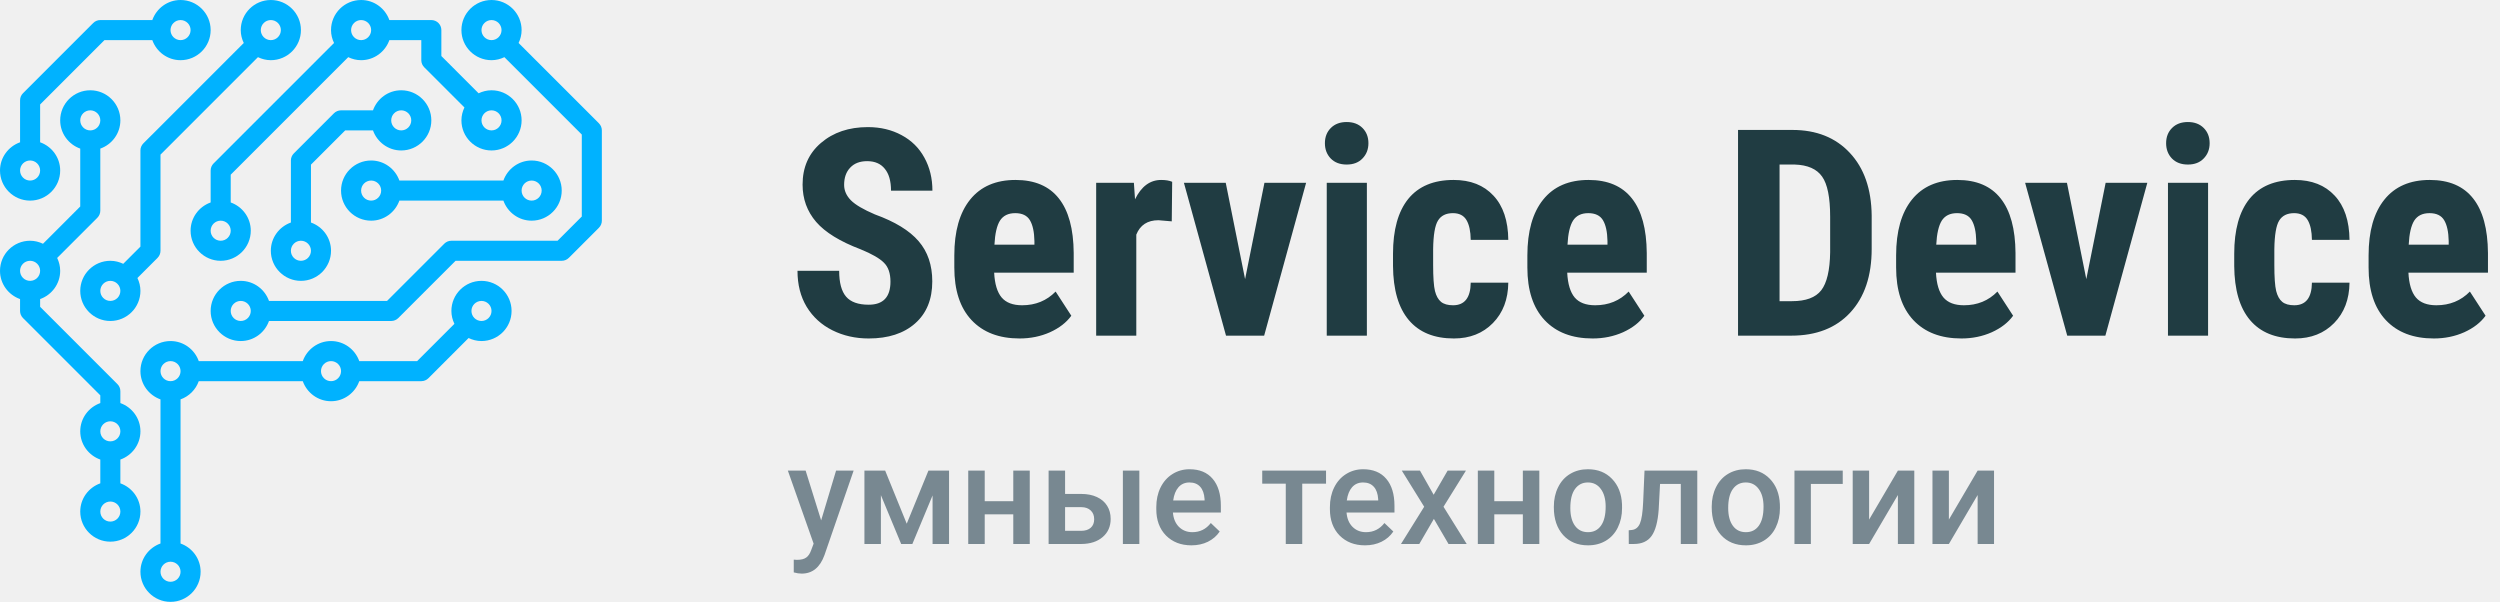
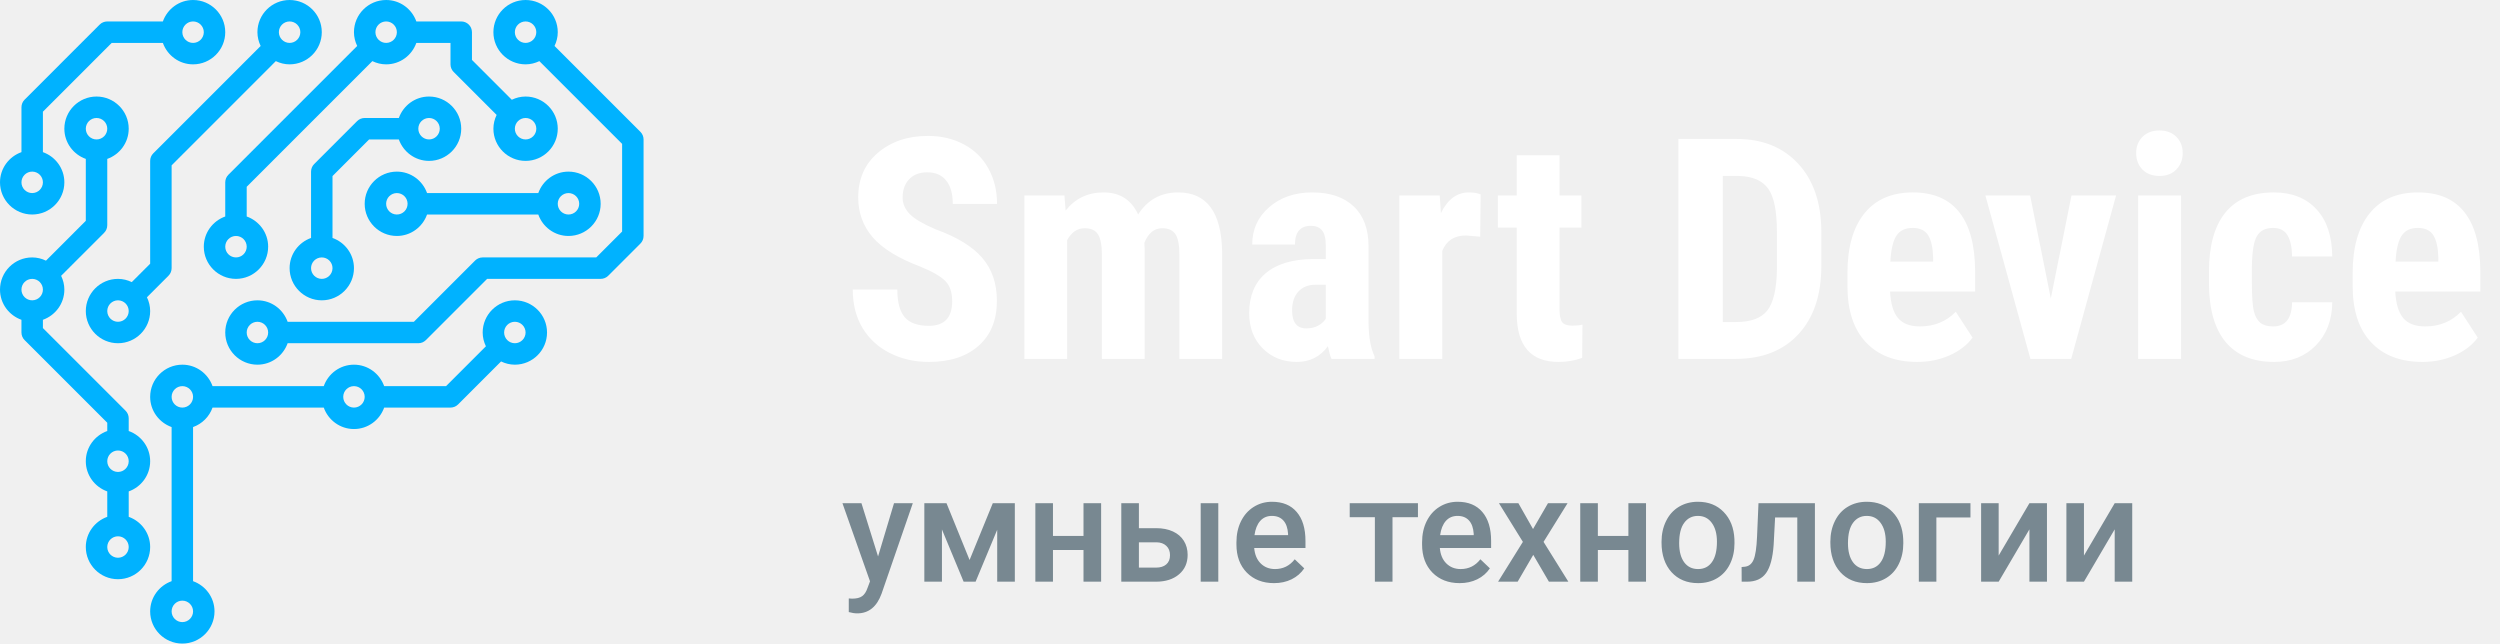
- <svg xmlns="http://www.w3.org/2000/svg" width="216" height="52" viewBox="0 0 216 52" fill="none">
-   <path d="M76.936 24.337C76.936 23.613 76.748 23.067 76.374 22.701C76.008 22.327 75.336 21.94 74.36 21.541C72.578 20.866 71.296 20.077 70.515 19.173C69.733 18.262 69.343 17.188 69.343 15.951C69.343 14.453 69.872 13.253 70.93 12.35C71.996 11.438 73.347 10.982 74.982 10.982C76.073 10.982 77.045 11.214 77.9 11.678C78.754 12.134 79.409 12.781 79.865 13.619C80.329 14.457 80.561 15.409 80.561 16.476H76.984C76.984 15.646 76.805 15.015 76.447 14.584C76.097 14.144 75.589 13.924 74.921 13.924C74.295 13.924 73.806 14.111 73.457 14.486C73.107 14.852 72.932 15.348 72.932 15.975C72.932 16.463 73.127 16.907 73.518 17.306C73.908 17.696 74.6 18.103 75.593 18.526C77.326 19.153 78.584 19.922 79.365 20.834C80.154 21.745 80.549 22.905 80.549 24.312C80.549 25.859 80.056 27.067 79.072 27.938C78.087 28.809 76.748 29.244 75.056 29.244C73.908 29.244 72.862 29.008 71.918 28.536C70.974 28.064 70.234 27.389 69.697 26.51C69.168 25.631 68.903 24.593 68.903 23.397H72.504C72.504 24.422 72.704 25.167 73.103 25.631C73.501 26.095 74.152 26.327 75.056 26.327C76.309 26.327 76.936 25.663 76.936 24.337ZM88.093 29.244C86.319 29.244 84.935 28.715 83.942 27.657C82.95 26.599 82.453 25.086 82.453 23.116V22.066C82.453 19.983 82.909 18.376 83.82 17.245C84.732 16.113 86.038 15.548 87.739 15.548C89.399 15.548 90.648 16.081 91.486 17.147C92.325 18.205 92.752 19.776 92.768 21.859V23.556H85.895C85.944 24.532 86.16 25.248 86.543 25.704C86.925 26.152 87.515 26.375 88.312 26.375C89.468 26.375 90.433 25.981 91.206 25.191L92.561 27.279C92.137 27.865 91.523 28.341 90.717 28.707C89.912 29.065 89.037 29.244 88.093 29.244ZM85.92 21.139H89.374V20.821C89.358 20.032 89.228 19.434 88.984 19.027C88.74 18.62 88.317 18.416 87.714 18.416C87.112 18.416 86.673 18.632 86.396 19.064C86.127 19.495 85.969 20.186 85.92 21.139ZM101.24 19.125L100.092 19.027C99.148 19.027 98.509 19.442 98.176 20.272V29H94.709V15.792H97.968L98.066 17.22C98.611 16.105 99.364 15.548 100.324 15.548C100.715 15.548 101.032 15.601 101.276 15.707L101.24 19.125ZM107.575 24.117L109.248 15.792H112.849L109.223 29H105.927L102.29 15.792H105.903L107.575 24.117ZM118.098 29H114.631V15.792H118.098V29ZM114.472 12.374C114.472 11.837 114.643 11.398 114.985 11.056C115.327 10.714 115.782 10.543 116.352 10.543C116.922 10.543 117.377 10.714 117.719 11.056C118.061 11.398 118.232 11.837 118.232 12.374C118.232 12.903 118.061 13.342 117.719 13.692C117.386 14.042 116.93 14.217 116.352 14.217C115.774 14.217 115.314 14.042 114.973 13.692C114.639 13.342 114.472 12.903 114.472 12.374ZM125.544 26.375C126.545 26.375 127.054 25.724 127.07 24.422H130.317C130.301 25.863 129.857 27.026 128.986 27.914C128.116 28.801 126.993 29.244 125.617 29.244C123.916 29.244 122.618 28.715 121.723 27.657C120.828 26.599 120.372 25.041 120.356 22.982V21.932C120.356 19.857 120.795 18.274 121.674 17.184C122.561 16.093 123.868 15.548 125.593 15.548C127.049 15.548 128.197 15.999 129.035 16.903C129.873 17.798 130.301 19.072 130.317 20.724H127.07C127.062 19.983 126.94 19.413 126.704 19.015C126.468 18.616 126.077 18.416 125.532 18.416C124.93 18.416 124.498 18.632 124.238 19.064C123.977 19.487 123.839 20.313 123.823 21.541V22.884C123.823 23.959 123.876 24.711 123.981 25.143C124.087 25.566 124.262 25.879 124.506 26.082C124.75 26.278 125.096 26.375 125.544 26.375ZM137.604 29.244C135.83 29.244 134.447 28.715 133.454 27.657C132.461 26.599 131.965 25.086 131.965 23.116V22.066C131.965 19.983 132.421 18.376 133.332 17.245C134.243 16.113 135.55 15.548 137.25 15.548C138.911 15.548 140.16 16.081 140.998 17.147C141.836 18.205 142.264 19.776 142.28 21.859V23.556H135.407C135.456 24.532 135.672 25.248 136.054 25.704C136.437 26.152 137.027 26.375 137.824 26.375C138.98 26.375 139.944 25.981 140.717 25.191L142.072 27.279C141.649 27.865 141.035 28.341 140.229 28.707C139.423 29.065 138.549 29.244 137.604 29.244ZM135.432 21.139H138.886V20.821C138.87 20.032 138.74 19.434 138.496 19.027C138.251 18.62 137.828 18.416 137.226 18.416C136.624 18.416 136.184 18.632 135.908 19.064C135.639 19.495 135.48 20.186 135.432 21.139ZM150.166 29V11.227H154.865C156.94 11.227 158.592 11.886 159.821 13.204C161.058 14.523 161.689 16.329 161.713 18.624V21.505C161.713 23.84 161.095 25.676 159.858 27.01C158.629 28.337 156.932 29 154.768 29H150.166ZM153.754 14.217V26.021H154.829C156.025 26.021 156.867 25.708 157.355 25.081C157.844 24.447 158.1 23.356 158.125 21.81V18.722C158.125 17.061 157.893 15.906 157.429 15.255C156.965 14.596 156.175 14.25 155.061 14.217H153.754ZM169.465 29.244C167.691 29.244 166.307 28.715 165.314 27.657C164.322 26.599 163.825 25.086 163.825 23.116V22.066C163.825 19.983 164.281 18.376 165.192 17.245C166.104 16.113 167.41 15.548 169.111 15.548C170.771 15.548 172.02 16.081 172.858 17.147C173.697 18.205 174.124 19.776 174.14 21.859V23.556H167.268C167.316 24.532 167.532 25.248 167.915 25.704C168.297 26.152 168.887 26.375 169.685 26.375C170.84 26.375 171.805 25.981 172.578 25.191L173.933 27.279C173.509 27.865 172.895 28.341 172.089 28.707C171.284 29.065 170.409 29.244 169.465 29.244ZM167.292 21.139H170.747V20.821C170.73 20.032 170.6 19.434 170.356 19.027C170.112 18.62 169.689 18.416 169.086 18.416C168.484 18.416 168.045 18.632 167.768 19.064C167.5 19.495 167.341 20.186 167.292 21.139ZM180.256 24.117L181.928 15.792H185.529L181.904 29H178.608L174.97 15.792H178.583L180.256 24.117ZM190.778 29H187.312V15.792H190.778V29ZM187.153 12.374C187.153 11.837 187.324 11.398 187.666 11.056C188.007 10.714 188.463 10.543 189.033 10.543C189.602 10.543 190.058 10.714 190.4 11.056C190.742 11.398 190.913 11.837 190.913 12.374C190.913 12.903 190.742 13.342 190.4 13.692C190.066 14.042 189.611 14.217 189.033 14.217C188.455 14.217 187.995 14.042 187.653 13.692C187.32 13.342 187.153 12.903 187.153 12.374ZM198.225 26.375C199.226 26.375 199.734 25.724 199.75 24.422H202.998C202.981 25.863 202.538 27.026 201.667 27.914C200.796 28.801 199.673 29.244 198.298 29.244C196.597 29.244 195.299 28.715 194.404 27.657C193.509 26.599 193.053 25.041 193.037 22.982V21.932C193.037 19.857 193.476 18.274 194.355 17.184C195.242 16.093 196.548 15.548 198.273 15.548C199.73 15.548 200.878 15.999 201.716 16.903C202.554 17.798 202.981 19.072 202.998 20.724H199.75C199.742 19.983 199.62 19.413 199.384 19.015C199.148 18.616 198.758 18.416 198.212 18.416C197.61 18.416 197.179 18.632 196.918 19.064C196.658 19.487 196.52 20.313 196.503 21.541V22.884C196.503 23.959 196.556 24.711 196.662 25.143C196.768 25.566 196.943 25.879 197.187 26.082C197.431 26.278 197.777 26.375 198.225 26.375ZM210.285 29.244C208.511 29.244 207.128 28.715 206.135 27.657C205.142 26.599 204.646 25.086 204.646 23.116V22.066C204.646 19.983 205.101 18.376 206.013 17.245C206.924 16.113 208.23 15.548 209.931 15.548C211.591 15.548 212.84 16.081 213.679 17.147C214.517 18.205 214.944 19.776 214.96 21.859V23.556H208.088C208.137 24.532 208.352 25.248 208.735 25.704C209.117 26.152 209.707 26.375 210.505 26.375C211.66 26.375 212.625 25.981 213.398 25.191L214.753 27.279C214.33 27.865 213.715 28.341 212.91 28.707C212.104 29.065 211.229 29.244 210.285 29.244ZM208.112 21.139H211.567V20.821C211.551 20.032 211.42 19.434 211.176 19.027C210.932 18.62 210.509 18.416 209.907 18.416C209.305 18.416 208.865 18.632 208.588 19.064C208.32 19.495 208.161 20.186 208.112 21.139Z" fill="#203C42" />
+ <svg xmlns="http://www.w3.org/2000/svg" width="202" height="52" viewBox="0 0 202 52" fill="none">
+   <path d="M76.936 24.337C76.936 23.613 76.748 23.067 76.374 22.701C76.008 22.327 75.336 21.94 74.36 21.541C72.578 20.866 71.296 20.077 70.515 19.173C69.733 18.262 69.343 17.188 69.343 15.951C69.343 14.453 69.872 13.253 70.93 12.35C71.996 11.438 73.347 10.982 74.982 10.982C76.073 10.982 77.045 11.214 77.9 11.678C78.754 12.134 79.409 12.781 79.865 13.619C80.329 14.457 80.561 15.409 80.561 16.476H76.984C76.984 15.646 76.805 15.015 76.447 14.584C76.097 14.144 75.589 13.924 74.921 13.924C74.295 13.924 73.806 14.111 73.457 14.486C73.107 14.852 72.932 15.348 72.932 15.975C72.932 16.463 73.127 16.907 73.518 17.306C73.908 17.696 74.6 18.103 75.593 18.526C77.326 19.153 78.584 19.922 79.365 20.834C80.154 21.745 80.549 22.905 80.549 24.312C80.549 25.859 80.056 27.067 79.072 27.938C78.087 28.809 76.748 29.244 75.056 29.244C73.908 29.244 72.862 29.008 71.918 28.536C70.974 28.064 70.234 27.389 69.697 26.51C69.168 25.631 68.903 24.593 68.903 23.397H72.504C72.504 24.422 72.704 25.167 73.103 25.631C73.501 26.095 74.152 26.327 75.056 26.327C76.309 26.327 76.936 25.663 76.936 24.337ZM86.005 15.792L86.103 17.013C86.876 16.036 87.897 15.548 89.167 15.548C90.485 15.548 91.417 16.142 91.962 17.33C92.719 16.142 93.797 15.548 95.197 15.548C97.508 15.548 98.692 17.147 98.749 20.345V29H95.295V20.565C95.295 19.8 95.189 19.255 94.978 18.929C94.766 18.604 94.408 18.441 93.903 18.441C93.26 18.441 92.78 18.836 92.463 19.625L92.487 20.04V29H89.033V20.589C89.033 19.832 88.931 19.287 88.728 18.954C88.524 18.612 88.162 18.441 87.641 18.441C87.047 18.441 86.575 18.762 86.225 19.405V29H82.77V15.792H86.005ZM107.587 29C107.49 28.797 107.392 28.455 107.294 27.975C106.676 28.821 105.838 29.244 104.78 29.244C103.673 29.244 102.753 28.878 102.021 28.145C101.297 27.413 100.935 26.465 100.935 25.301C100.935 23.918 101.374 22.848 102.253 22.091C103.14 21.334 104.414 20.947 106.074 20.931H107.124V19.869C107.124 19.275 107.022 18.856 106.818 18.612C106.615 18.368 106.318 18.246 105.927 18.246C105.065 18.246 104.633 18.75 104.633 19.759H101.179C101.179 18.539 101.634 17.534 102.546 16.744C103.465 15.947 104.625 15.548 106.025 15.548C107.473 15.548 108.592 15.926 109.382 16.683C110.179 17.432 110.578 18.506 110.578 19.906V26.119C110.594 27.259 110.757 28.15 111.066 28.793V29H107.587ZM105.549 26.534C105.931 26.534 106.257 26.457 106.525 26.302C106.794 26.148 106.993 25.965 107.124 25.753V23.006H106.293C105.708 23.006 105.244 23.194 104.902 23.568C104.568 23.942 104.401 24.443 104.401 25.069C104.401 26.046 104.784 26.534 105.549 26.534ZM119.599 19.125L118.452 19.027C117.508 19.027 116.869 19.442 116.535 20.272V29H113.068V15.792H116.328L116.425 17.22C116.971 16.105 117.723 15.548 118.684 15.548C119.074 15.548 119.392 15.601 119.636 15.707L119.599 19.125ZM126.008 12.545V15.792H127.778V18.392H126.008V24.947C126.008 25.468 126.077 25.826 126.215 26.021C126.362 26.217 126.639 26.314 127.045 26.314C127.379 26.314 127.652 26.286 127.863 26.229L127.839 28.915C127.253 29.134 126.618 29.244 125.935 29.244C123.705 29.244 122.578 27.966 122.553 25.411V18.392H121.027V15.792H122.553V12.545H126.008ZM135.615 29V11.227H140.314C142.39 11.227 144.042 11.886 145.271 13.204C146.507 14.523 147.138 16.329 147.163 18.624V21.505C147.163 23.84 146.544 25.676 145.307 27.01C144.078 28.337 142.382 29 140.217 29H135.615ZM139.204 14.217V26.021H140.278C141.474 26.021 142.316 25.708 142.805 25.081C143.293 24.447 143.549 23.356 143.574 21.81V18.722C143.574 17.061 143.342 15.906 142.878 15.255C142.414 14.596 141.625 14.25 140.51 14.217H139.204ZM154.914 29.244C153.14 29.244 151.757 28.715 150.764 27.657C149.771 26.599 149.274 25.086 149.274 23.116V22.066C149.274 19.983 149.73 18.376 150.642 17.245C151.553 16.113 152.859 15.548 154.56 15.548C156.22 15.548 157.469 16.081 158.308 17.147C159.146 18.205 159.573 19.776 159.589 21.859V23.556H152.717C152.766 24.532 152.981 25.248 153.364 25.704C153.746 26.152 154.336 26.375 155.134 26.375C156.289 26.375 157.254 25.981 158.027 25.191L159.382 27.279C158.959 27.865 158.344 28.341 157.539 28.707C156.733 29.065 155.858 29.244 154.914 29.244ZM152.741 21.139H156.196V20.821C156.18 20.032 156.049 19.434 155.805 19.027C155.561 18.62 155.138 18.416 154.536 18.416C153.933 18.416 153.494 18.632 153.217 19.064C152.949 19.495 152.79 20.186 152.741 21.139ZM165.705 24.117L167.377 15.792H170.979L167.353 29H164.057L160.419 15.792H164.033L165.705 24.117ZM176.228 29H172.761V15.792H176.228V29ZM172.602 12.374C172.602 11.837 172.773 11.398 173.115 11.056C173.457 10.714 173.912 10.543 174.482 10.543C175.052 10.543 175.507 10.714 175.849 11.056C176.191 11.398 176.362 11.837 176.362 12.374C176.362 12.903 176.191 13.342 175.849 13.692C175.515 14.042 175.06 14.217 174.482 14.217C173.904 14.217 173.444 14.042 173.103 13.692C172.769 13.342 172.602 12.903 172.602 12.374ZM183.674 26.375C184.675 26.375 185.183 25.724 185.2 24.422H188.447C188.431 25.863 187.987 27.026 187.116 27.914C186.245 28.801 185.122 29.244 183.747 29.244C182.046 29.244 180.748 28.715 179.853 27.657C178.958 26.599 178.502 25.041 178.486 22.982V21.932C178.486 19.857 178.925 18.274 179.804 17.184C180.691 16.093 181.997 15.548 183.723 15.548C185.179 15.548 186.327 15.999 187.165 16.903C188.003 17.798 188.431 19.072 188.447 20.724H185.2C185.192 19.983 185.069 19.413 184.833 19.015C184.597 18.616 184.207 18.416 183.662 18.416C183.059 18.416 182.628 18.632 182.368 19.064C182.107 19.487 181.969 20.313 181.953 21.541V22.884C181.953 23.959 182.006 24.711 182.111 25.143C182.217 25.566 182.392 25.879 182.636 26.082C182.88 26.278 183.226 26.375 183.674 26.375ZM195.734 29.244C193.96 29.244 192.577 28.715 191.584 27.657C190.591 26.599 190.095 25.086 190.095 23.116V22.066C190.095 19.983 190.55 18.376 191.462 17.245C192.373 16.113 193.68 15.548 195.38 15.548C197.041 15.548 198.29 16.081 199.128 17.147C199.966 18.205 200.393 19.776 200.41 21.859V23.556H193.537C193.586 24.532 193.802 25.248 194.184 25.704C194.567 26.152 195.157 26.375 195.954 26.375C197.11 26.375 198.074 25.981 198.847 25.191L200.202 27.279C199.779 27.865 199.165 28.341 198.359 28.707C197.553 29.065 196.678 29.244 195.734 29.244ZM193.562 21.139H197.016V20.821C197 20.032 196.87 19.434 196.625 19.027C196.381 18.62 195.958 18.416 195.356 18.416C194.754 18.416 194.314 18.632 194.038 19.064C193.769 19.495 193.61 20.186 193.562 21.139Z" fill="white" />
  <path d="M70.947 44.961L72.236 40.66H73.754L71.234 47.961C70.848 49.027 70.191 49.56 69.266 49.56C69.059 49.56 68.83 49.525 68.58 49.455V48.353L68.85 48.371C69.209 48.371 69.478 48.305 69.658 48.172C69.842 48.043 69.986 47.824 70.092 47.516L70.297 46.971L68.07 40.66H69.606L70.947 44.961ZM78.342 45.248L80.217 40.66H81.998V47H80.574V42.805L78.828 47H77.861L76.109 42.781V47H74.686V40.66H76.478L78.342 45.248ZM88.971 47H87.547V44.44H85.08V47H83.656V40.66H85.08V43.303H87.547V40.66H88.971V47ZM92.023 42.676H93.418C93.938 42.676 94.391 42.766 94.777 42.945C95.164 43.125 95.457 43.377 95.656 43.701C95.859 44.025 95.961 44.402 95.961 44.832C95.961 45.484 95.731 46.008 95.269 46.402C94.809 46.797 94.195 46.996 93.43 47H90.6V40.66H92.023V42.676ZM98.439 47H97.016V40.66H98.439V47ZM92.023 43.818V45.863H93.412C93.76 45.863 94.033 45.777 94.232 45.605C94.436 45.43 94.537 45.182 94.537 44.861C94.537 44.541 94.438 44.289 94.238 44.105C94.043 43.918 93.777 43.822 93.441 43.818H92.023ZM102.939 47.117C102.037 47.117 101.305 46.834 100.742 46.268C100.184 45.697 99.904 44.94 99.904 43.994V43.818C99.904 43.185 100.025 42.621 100.268 42.125C100.514 41.625 100.857 41.236 101.299 40.959C101.74 40.682 102.232 40.543 102.775 40.543C103.639 40.543 104.305 40.818 104.773 41.369C105.246 41.92 105.482 42.699 105.482 43.707V44.281H101.34C101.383 44.805 101.557 45.219 101.861 45.523C102.17 45.828 102.557 45.98 103.021 45.98C103.674 45.98 104.205 45.717 104.615 45.19L105.383 45.922C105.129 46.301 104.789 46.596 104.363 46.807C103.941 47.014 103.467 47.117 102.939 47.117ZM102.77 41.685C102.379 41.685 102.062 41.822 101.82 42.096C101.582 42.369 101.43 42.75 101.363 43.238H104.076V43.133C104.045 42.656 103.918 42.297 103.695 42.055C103.473 41.809 103.164 41.685 102.77 41.685ZM114.57 41.791H112.514V47H111.09V41.791H109.057V40.66H114.57V41.791ZM117.939 47.117C117.037 47.117 116.305 46.834 115.742 46.268C115.184 45.697 114.904 44.94 114.904 43.994V43.818C114.904 43.185 115.025 42.621 115.268 42.125C115.514 41.625 115.857 41.236 116.299 40.959C116.74 40.682 117.232 40.543 117.775 40.543C118.639 40.543 119.305 40.818 119.773 41.369C120.246 41.92 120.482 42.699 120.482 43.707V44.281H116.34C116.383 44.805 116.557 45.219 116.861 45.523C117.17 45.828 117.557 45.98 118.021 45.98C118.674 45.98 119.205 45.717 119.615 45.19L120.383 45.922C120.129 46.301 119.789 46.596 119.363 46.807C118.941 47.014 118.467 47.117 117.939 47.117ZM117.77 41.685C117.379 41.685 117.062 41.822 116.82 42.096C116.582 42.369 116.43 42.75 116.363 43.238H119.076V43.133C119.045 42.656 118.918 42.297 118.695 42.055C118.473 41.809 118.164 41.685 117.77 41.685ZM123.869 42.746L125.076 40.66H126.658L124.719 43.783L126.723 47H125.152L123.887 44.832L122.627 47H121.045L123.049 43.783L121.115 40.66H122.686L123.869 42.746ZM132.998 47H131.574V44.44H129.107V47H127.684V40.66H129.107V43.303H131.574V40.66H132.998V47ZM134.252 43.772C134.252 43.15 134.375 42.592 134.621 42.096C134.867 41.596 135.213 41.213 135.658 40.947C136.104 40.678 136.615 40.543 137.193 40.543C138.049 40.543 138.742 40.818 139.273 41.369C139.809 41.92 140.098 42.65 140.141 43.56L140.146 43.895C140.146 44.52 140.025 45.078 139.783 45.57C139.545 46.062 139.201 46.443 138.752 46.713C138.307 46.982 137.791 47.117 137.205 47.117C136.311 47.117 135.594 46.82 135.055 46.227C134.52 45.629 134.252 44.834 134.252 43.842V43.772ZM135.676 43.895C135.676 44.547 135.811 45.059 136.08 45.43C136.35 45.797 136.725 45.98 137.205 45.98C137.686 45.98 138.059 45.793 138.324 45.418C138.594 45.043 138.729 44.494 138.729 43.772C138.729 43.131 138.59 42.623 138.312 42.248C138.039 41.873 137.666 41.685 137.193 41.685C136.729 41.685 136.359 41.871 136.086 42.242C135.812 42.609 135.676 43.16 135.676 43.895ZM146.645 40.66V47H145.221V41.809H143.428L143.311 44.018C143.236 45.08 143.031 45.844 142.695 46.309C142.363 46.77 141.854 47 141.166 47H140.727L140.721 45.816L141.014 45.787C141.326 45.744 141.553 45.555 141.693 45.219C141.838 44.879 141.93 44.262 141.969 43.367L142.086 40.66H146.645ZM147.893 43.772C147.893 43.15 148.016 42.592 148.262 42.096C148.508 41.596 148.854 41.213 149.299 40.947C149.744 40.678 150.256 40.543 150.834 40.543C151.689 40.543 152.383 40.818 152.914 41.369C153.449 41.92 153.738 42.65 153.781 43.56L153.787 43.895C153.787 44.52 153.666 45.078 153.424 45.57C153.186 46.062 152.842 46.443 152.393 46.713C151.947 46.982 151.432 47.117 150.846 47.117C149.951 47.117 149.234 46.82 148.695 46.227C148.16 45.629 147.893 44.834 147.893 43.842V43.772ZM149.316 43.895C149.316 44.547 149.451 45.059 149.721 45.43C149.99 45.797 150.365 45.98 150.846 45.98C151.326 45.98 151.699 45.793 151.965 45.418C152.234 45.043 152.369 44.494 152.369 43.772C152.369 43.131 152.23 42.623 151.953 42.248C151.68 41.873 151.307 41.685 150.834 41.685C150.369 41.685 150 41.871 149.727 42.242C149.453 42.609 149.316 43.16 149.316 43.895ZM159.213 41.809H156.459V47H155.041V40.66H159.213V41.809ZM163.977 40.66H165.395V47H163.977V42.77L161.492 47H160.074V40.66H161.492V44.891L163.977 40.66ZM170.867 40.66H172.285V47H170.867V42.77L168.383 47H166.965V40.66H168.383V44.891L170.867 40.66Z" fill="#788891" />
  <path d="M32.066 13.867C33.195 13.867 34.148 14.594 34.507 15.6H43.493C43.852 14.594 44.805 13.867 45.933 13.867C47.367 13.867 48.533 15.033 48.533 16.466C48.533 17.9 47.367 19.066 45.933 19.066C44.805 19.066 43.852 18.339 43.493 17.333H34.506C34.147 18.339 33.194 19.066 32.066 19.066C30.632 19.066 29.466 17.9 29.466 16.466C29.466 15.033 30.633 13.867 32.066 13.867ZM45.933 17.333C46.411 17.333 46.8 16.945 46.8 16.466C46.8 15.988 46.411 15.6 45.933 15.6C45.456 15.6 45.066 15.988 45.066 16.466C45.066 16.945 45.456 17.333 45.933 17.333ZM32.066 17.333C32.544 17.333 32.933 16.945 32.933 16.466C32.933 15.988 32.544 15.6 32.066 15.6C31.589 15.6 31.2 15.988 31.2 16.466C31.2 16.945 31.589 17.333 32.066 17.333Z" fill="#00B2FF" />
  <path d="M25.133 19.226V13.867C25.133 13.636 25.224 13.416 25.387 13.254L28.854 9.787C29.016 9.624 29.237 9.533 29.467 9.533H32.226C32.585 8.527 33.538 7.8 34.667 7.8C36.1 7.8 37.267 8.966 37.267 10.4C37.267 11.833 36.1 13 34.667 13C33.538 13 32.585 12.273 32.226 11.267H29.825L26.867 14.225V19.226C27.873 19.585 28.6 20.538 28.6 21.666C28.6 23.1 27.433 24.266 26 24.266C24.567 24.266 23.4 23.1 23.4 21.666C23.4 20.538 24.127 19.585 25.133 19.226ZM34.667 11.267C35.144 11.267 35.533 10.878 35.533 10.4C35.533 9.921 35.144 9.533 34.667 9.533C34.189 9.533 33.8 9.921 33.8 10.4C33.8 10.878 34.189 11.267 34.667 11.267ZM26 22.533C26.477 22.533 26.867 22.145 26.867 21.666C26.867 21.188 26.477 20.8 26 20.8C25.522 20.8 25.133 21.188 25.133 21.666C25.133 22.145 25.522 22.533 26 22.533Z" fill="#00B2FF" />
  <path d="M9.533 22.533C9.934 22.533 10.308 22.631 10.647 22.794L12.133 21.308V13C12.133 12.769 12.224 12.549 12.387 12.387L21.061 3.714C20.898 3.375 20.8 3 20.8 2.6C20.8 1.167 21.966 0 23.4 0C24.834 0 26 1.167 26 2.6C26 4.033 24.834 5.2 23.4 5.2C23 5.2 22.625 5.102 22.286 4.939L13.867 13.359V21.666C13.867 21.897 13.776 22.117 13.613 22.279L11.873 24.019C12.035 24.358 12.133 24.733 12.133 25.133C12.133 26.566 10.967 27.733 9.533 27.733C8.1 27.733 6.933 26.566 6.933 25.133C6.933 23.7 8.1 22.533 9.533 22.533ZM23.4 3.467C23.878 3.467 24.267 3.078 24.267 2.6C24.267 2.122 23.878 1.733 23.4 1.733C22.922 1.733 22.533 2.122 22.533 2.6C22.533 3.078 22.922 3.467 23.4 3.467ZM9.533 26C10.011 26 10.4 25.611 10.4 25.133C10.4 24.654 10.011 24.266 9.533 24.266C9.056 24.266 8.667 24.654 8.667 25.133C8.667 25.611 9.056 26 9.533 26Z" fill="#00B2FF" />
  <path d="M1.734 12.293V8.667C1.734 8.436 1.825 8.216 1.987 8.054L8.054 1.987C8.216 1.824 8.437 1.733 8.667 1.733H13.16C13.518 0.727 14.472 0 15.6 0C17.034 0 18.2 1.167 18.2 2.6C18.2 4.033 17.034 5.2 15.6 5.2C14.472 5.2 13.518 4.473 13.16 3.467H9.026L3.467 9.025V12.293C4.473 12.651 5.2 13.605 5.2 14.733C5.2 16.166 4.034 17.333 2.6 17.333C1.167 17.333 0 16.166 0 14.733C0 13.605 0.727 12.651 1.734 12.293ZM15.6 3.467C16.078 3.467 16.467 3.078 16.467 2.6C16.467 2.122 16.078 1.733 15.6 1.733C15.123 1.733 14.733 2.122 14.733 2.6C14.733 3.078 15.123 3.467 15.6 3.467ZM2.6 15.6C3.078 15.6 3.467 15.211 3.467 14.733C3.467 14.255 3.078 13.866 2.6 13.866C2.123 13.866 1.734 14.255 1.734 14.733C1.734 15.211 2.123 15.6 2.6 15.6Z" fill="#00B2FF" />
  <path d="M13.866 46.959V34.507C12.861 34.148 12.133 33.194 12.133 32.066C12.133 30.633 13.3 29.466 14.733 29.466C15.862 29.466 16.815 30.193 17.174 31.2H26.16C26.518 30.193 27.472 29.466 28.6 29.466C29.729 29.466 30.682 30.193 31.041 31.2H36.041L39.261 27.98C39.098 27.641 39 27.267 39 26.866C39 25.433 40.167 24.266 41.6 24.266C43.034 24.266 44.2 25.433 44.2 26.866C44.2 28.3 43.034 29.466 41.6 29.466C41.2 29.466 40.825 29.368 40.486 29.205L37.013 32.679C36.851 32.842 36.63 32.933 36.4 32.933H31.041C30.682 33.939 29.729 34.666 28.6 34.666C27.472 34.666 26.518 33.939 26.16 32.933H17.173C16.912 33.667 16.333 34.245 15.599 34.507V46.959C16.605 47.318 17.333 48.272 17.333 49.4C17.333 50.834 16.166 52 14.733 52C13.299 52 12.133 50.834 12.133 49.4C12.133 48.272 12.86 47.318 13.866 46.959ZM41.6 27.733C42.078 27.733 42.467 27.345 42.467 26.866C42.467 26.388 42.078 26 41.6 26C41.123 26 40.733 26.388 40.733 26.866C40.733 27.345 41.123 27.733 41.6 27.733ZM28.6 32.933C29.078 32.933 29.467 32.544 29.467 32.066C29.467 31.588 29.078 31.2 28.6 31.2C28.123 31.2 27.733 31.588 27.733 32.066C27.733 32.544 28.123 32.933 28.6 32.933ZM14.733 50.266C15.211 50.266 15.6 49.877 15.6 49.399C15.6 48.921 15.211 48.532 14.733 48.532C14.256 48.532 13.867 48.921 13.867 49.399C13.867 49.877 14.256 50.266 14.733 50.266ZM14.733 32.933C15.211 32.933 15.6 32.544 15.6 32.066C15.6 31.588 15.211 31.2 14.733 31.2C14.256 31.2 13.867 31.588 13.867 32.066C13.867 32.544 14.256 32.933 14.733 32.933Z" fill="#00B2FF" />
  <path d="M18.2 17.492V14.733C18.2 14.503 18.291 14.282 18.454 14.12L28.861 3.714C28.698 3.375 28.6 3 28.6 2.6C28.6 1.167 29.767 0 31.2 0C32.329 0 33.282 0.727 33.641 1.733H37.267C37.745 1.733 38.134 2.121 38.134 2.6V4.841L41.353 8.061C41.692 7.898 42.066 7.8 42.467 7.8C43.9 7.8 45.067 8.966 45.067 10.4C45.067 11.833 43.9 13 42.467 13C41.033 13 39.867 11.833 39.867 10.4C39.867 9.999 39.965 9.625 40.128 9.286L36.654 5.813C36.491 5.651 36.4 5.43 36.4 5.2V3.467H33.641C33.282 4.473 32.329 5.2 31.2 5.2C30.8 5.2 30.425 5.102 30.087 4.939L19.934 15.092V17.492C20.94 17.851 21.667 18.805 21.667 19.933C21.667 21.366 20.5 22.533 19.067 22.533C17.633 22.533 16.467 21.366 16.467 19.933C16.467 18.805 17.194 17.851 18.2 17.492ZM42.467 11.267C42.944 11.267 43.334 10.878 43.334 10.4C43.334 9.921 42.944 9.533 42.467 9.533C41.989 9.533 41.6 9.921 41.6 10.4C41.6 10.878 41.989 11.267 42.467 11.267ZM31.2 3.467C31.678 3.467 32.067 3.078 32.067 2.6C32.067 2.122 31.678 1.733 31.2 1.733C30.723 1.733 30.334 2.122 30.334 2.6C30.334 3.078 30.723 3.467 31.2 3.467ZM19.067 20.8C19.544 20.8 19.934 20.411 19.934 19.933C19.934 19.455 19.544 19.066 19.067 19.066C18.589 19.066 18.2 19.455 18.2 19.933C18.2 20.411 18.589 20.8 19.067 20.8Z" fill="#00B2FF" />
  <path d="M20.8 24.266C21.928 24.266 22.882 24.993 23.241 26H33.441L38.387 21.054C38.549 20.891 38.77 20.8 39 20.8H48.175L50.267 18.708V11.625L43.58 4.939C43.242 5.102 42.867 5.2 42.467 5.2C41.033 5.2 39.867 4.033 39.867 2.6C39.867 1.167 41.033 0 42.467 0C43.9 0 45.067 1.167 45.067 2.6C45.067 3 44.969 3.375 44.806 3.714L51.746 10.654C51.909 10.816 52 11.036 52 11.267V19.066C52 19.297 51.909 19.517 51.746 19.679L49.146 22.279C48.984 22.442 48.763 22.533 48.533 22.533H39.359L34.413 27.479C34.251 27.642 34.03 27.733 33.8 27.733H23.241C22.882 28.739 21.928 29.466 20.8 29.466C19.366 29.466 18.2 28.3 18.2 26.866C18.2 25.433 19.366 24.266 20.8 24.266ZM42.467 1.733C41.989 1.733 41.6 2.122 41.6 2.6C41.6 3.078 41.989 3.467 42.467 3.467C42.944 3.467 43.333 3.078 43.333 2.6C43.333 2.122 42.944 1.733 42.467 1.733ZM20.8 27.733C21.277 27.733 21.667 27.345 21.667 26.866C21.667 26.388 21.277 26 20.8 26C20.323 26 19.933 26.388 19.933 26.866C19.933 27.345 20.323 27.733 20.8 27.733Z" fill="#00B2FF" />
  <path d="M2.6 20.8C3 20.8 3.375 20.898 3.714 21.061L6.933 17.841V12.84C5.927 12.482 5.2 11.528 5.2 10.4C5.2 8.966 6.367 7.8 7.8 7.8C9.233 7.8 10.4 8.966 10.4 10.4C10.4 11.528 9.673 12.482 8.667 12.84V18.2C8.667 18.43 8.576 18.65 8.413 18.812L4.939 22.286C5.102 22.625 5.2 22.999 5.2 23.4C5.2 24.528 4.473 25.481 3.467 25.84V26.508L10.146 33.187C10.309 33.349 10.4 33.569 10.4 33.8V34.826C11.406 35.184 12.133 36.138 12.133 37.266C12.133 38.395 11.406 39.348 10.4 39.707V41.76C11.406 42.118 12.133 43.072 12.133 44.2C12.133 45.634 10.967 46.8 9.533 46.8C8.1 46.8 6.933 45.634 6.933 44.2C6.933 43.072 7.66 42.118 8.667 41.76V39.707C7.66 39.348 6.933 38.395 6.933 37.266C6.933 36.138 7.66 35.184 8.667 34.826V34.158L1.987 27.479C1.824 27.317 1.733 27.097 1.733 26.866V25.84C0.727 25.481 -3.24249e-05 24.528 -3.24249e-05 23.4C-3.24249e-05 21.966 1.167 20.8 2.6 20.8ZM7.8 11.267C8.277 11.267 8.667 10.878 8.667 10.4C8.667 9.921 8.277 9.533 7.8 9.533C7.322 9.533 6.933 9.921 6.933 10.4C6.933 10.878 7.322 11.267 7.8 11.267ZM9.533 45.066C10.011 45.066 10.4 44.678 10.4 44.199C10.4 43.721 10.011 43.333 9.533 43.333C9.056 43.333 8.667 43.721 8.667 44.199C8.667 44.678 9.056 45.066 9.533 45.066ZM9.533 38.133C10.011 38.133 10.4 37.745 10.4 37.266C10.4 36.788 10.011 36.4 9.533 36.4C9.056 36.4 8.667 36.788 8.667 37.266C8.667 37.745 9.056 38.133 9.533 38.133ZM2.6 24.266C3.078 24.266 3.467 23.878 3.467 23.4C3.467 22.921 3.078 22.533 2.6 22.533C2.122 22.533 1.733 22.921 1.733 23.4C1.733 23.878 2.122 24.266 2.6 24.266Z" fill="#00B2FF" />
</svg>
